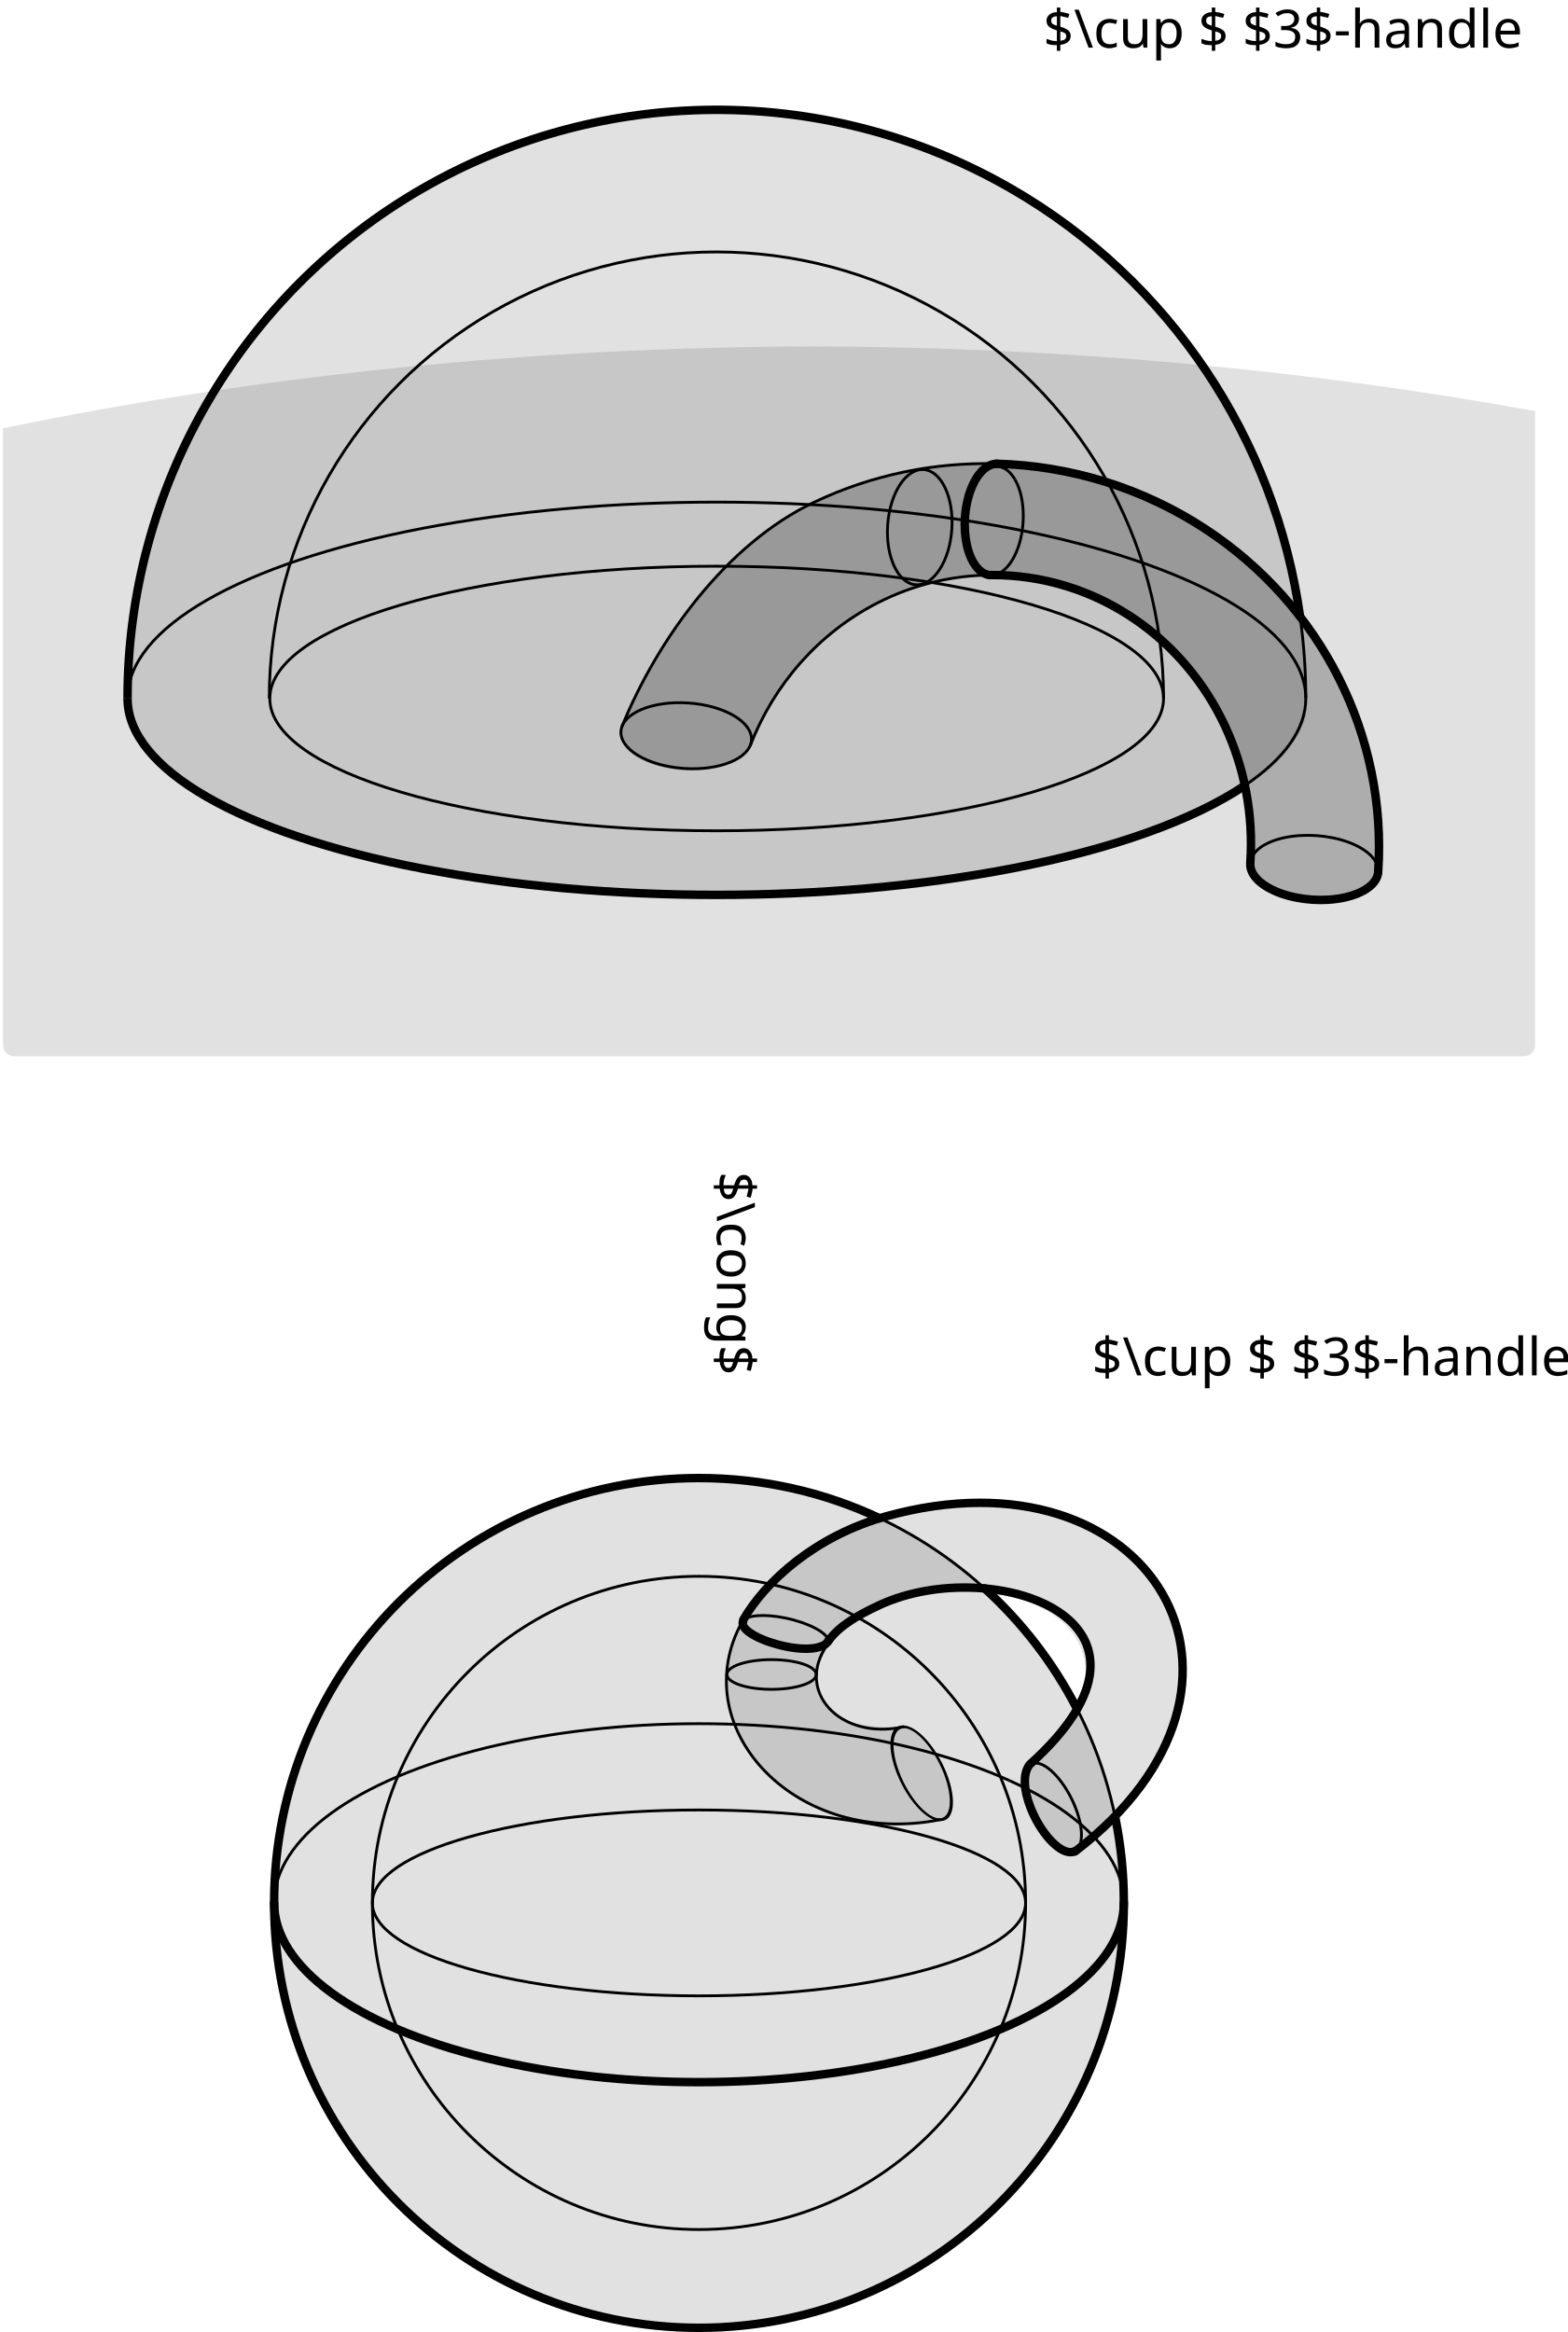
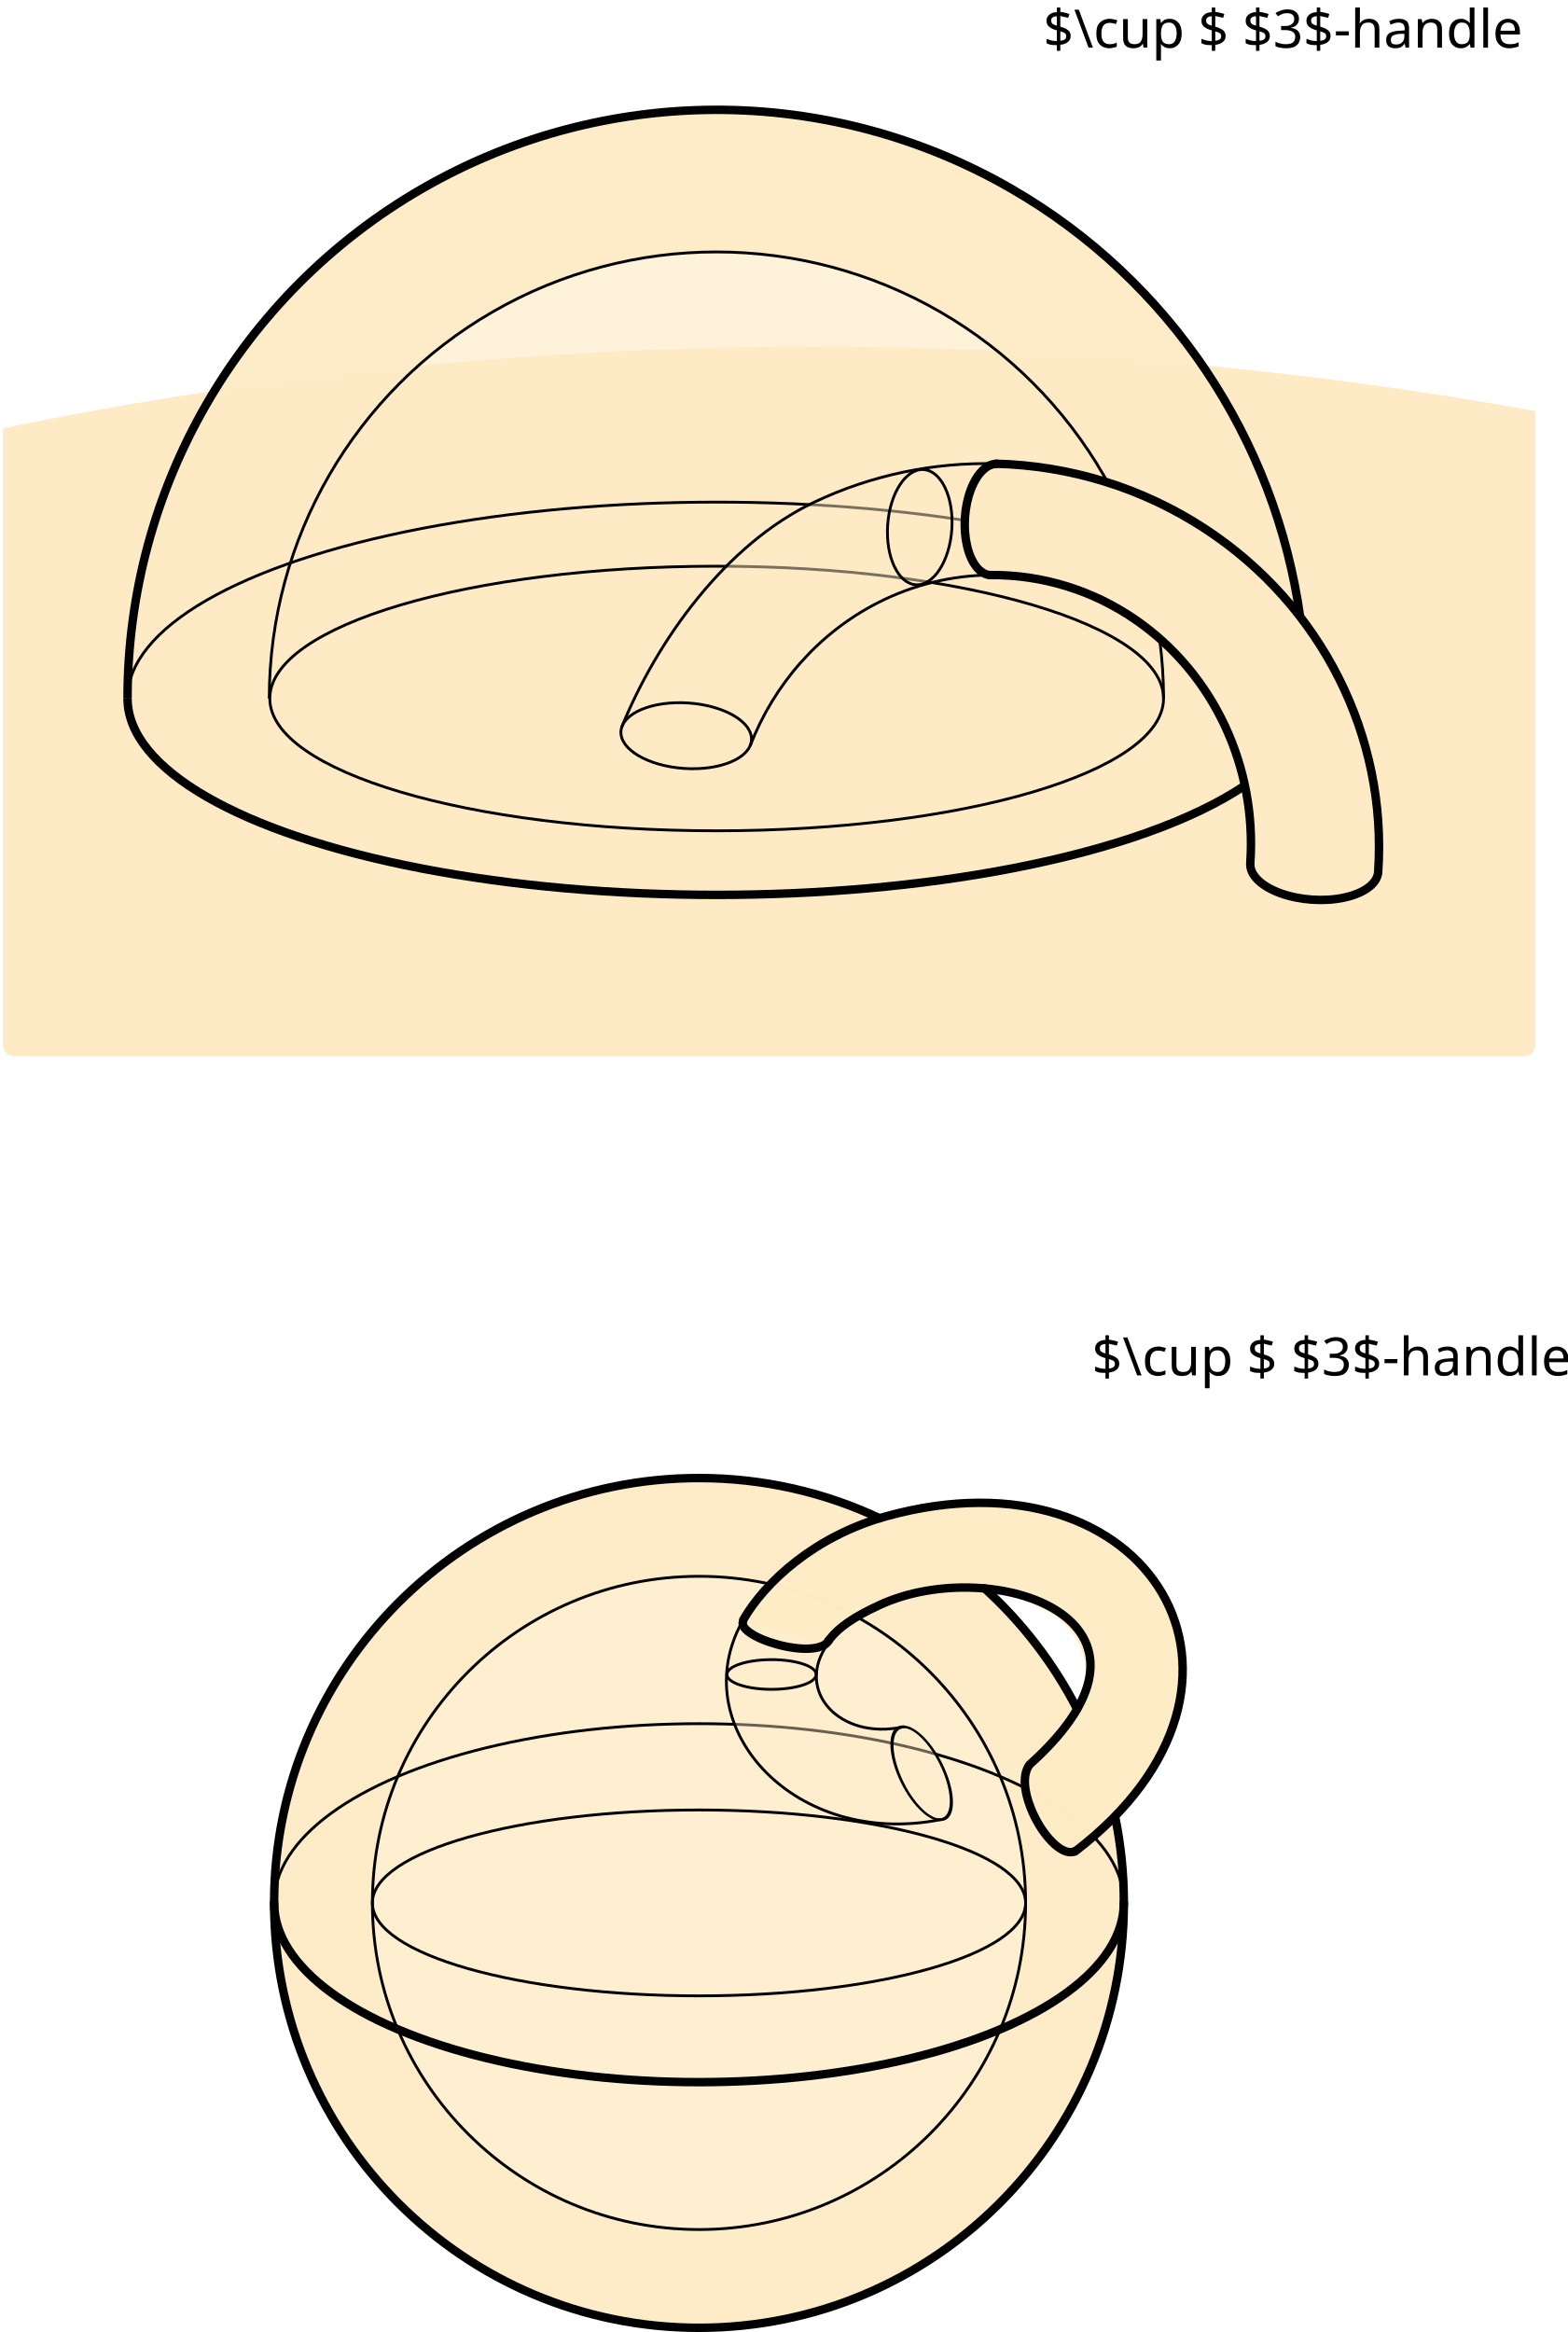
<svg xmlns="http://www.w3.org/2000/svg" width="78.083mm" height="116.18mm" viewBox="0 0 78.083 116.18" version="1.1" id="svg8">
  <defs id="defs2" />
  <g id="layer1" transform="translate(-26.72059,-183.4779)">
-     <path style="color:#000000;overflow:visible;opacity:1;vector-effect:none;fill:#000000;fill-opacity:0.12;stroke:none;stroke-width:0.14;stroke-linecap:round;stroke-linejoin:miter;stroke-miterlimit:4;stroke-dasharray:none;stroke-dashoffset:0;stroke-opacity:1;marker-start:none;marker-end:none" d="m 67.194,200.737 a 110.967,58.208 0 0 0 -40.324,4.081 v 30.723 c 0,0.311 0.25,0.561 0.561,0.561 h 75.209 c 0.311,0 0.562,-0.25 0.562,-0.561 v -31.583 a 110.967,58.208 0 0 0 -36.008,-3.221 z" id="path1408" />
-     <path style="color:#000000;overflow:visible;opacity:1;vector-effect:none;fill:#000000;fill-opacity:0.12;stroke:none;stroke-width:0.14;stroke-linecap:butt;stroke-linejoin:miter;stroke-miterlimit:4;stroke-dasharray:none;stroke-dashoffset:0;stroke-opacity:1;marker-start:none;marker-end:none" d="m 62.742,188.95 c -0.336,-0.004 -0.672,-0.001 -1.009,0.007 -4.916,0.116 -9.724,1.464 -13.983,3.921 -8.204,4.733 -13.561,13.093 -14.52,22.389 -0.014,0.982 -0.024,1.979 -0.024,3.01 -8e-6,5.403 13.141,9.784 29.351,9.784 15.32,0 27.896,-3.913 29.231,-8.903 -0.004,-0.293 -0.006,-0.584 -0.013,-0.881 -6e-5,-10.478 -5.594,-20.16 -14.676,-25.399 -4.374,-2.523 -9.32,-3.874 -14.359,-3.928 z" id="path972" />
+     <path style="color:#000000;overflow:visible;opacity:1;vector-effect:none;fill:#feebc6;fill-opacity:0.803;stroke:none;stroke-width:0.14;stroke-linecap:round;stroke-linejoin:miter;stroke-miterlimit:4;stroke-dasharray:none;stroke-dashoffset:0;stroke-opacity:1;marker-start:none;marker-end:none" d="m 61.578,257.114 a 21.167,21.167 0 0 0 -21.167,21.167 21.167,21.167 0 0 0 21.167,21.167 21.167,21.167 0 0 0 21.167,-21.167 21.167,21.167 0 0 0 -21.167,-21.167 z m 0,4.895 a 16.272,16.272 0 0 1 16.272,16.272 16.272,16.272 0 0 1 -16.272,16.272 16.272,16.272 0 0 1 -16.272,-16.272 16.272,16.272 0 0 1 16.272,-16.272 z" id="circle1096" />
+     <path style="color:#000000;overflow:visible;opacity:1;vector-effect:none;fill:#feebc6;fill-opacity:0.91;stroke:none;stroke-width:0.14;stroke-linecap:butt;stroke-linejoin:miter;stroke-miterlimit:4;stroke-dasharray:none;stroke-dashoffset:0;stroke-opacity:1;marker-start:none;marker-end:none" d="m 62.613,188.95 c -0.336,-0.004 -0.672,-0.001 -1.009,0.007 -4.916,0.116 -9.724,1.464 -13.983,3.921 -8.204,4.733 -13.561,13.093 -14.52,22.389 -0.014,0.982 -0.024,1.979 -0.024,3.01 0,5.403 13.141,9.784 29.351,9.784 15.32,0 27.896,-3.913 29.231,-8.903 -0.004,-0.293 -0.006,-0.584 -0.013,-0.881 -5.3e-5,-10.478 -5.594,-20.16 -14.676,-25.399 -4.374,-2.523 -9.32,-3.874 -14.359,-3.928 z m -0.33,7.08 c 3.846,0 7.692,0.994 11.138,2.981 6.893,3.974 11.139,11.318 11.139,19.267 a 22.263,6.591 0 0 1 -22.264,6.591 22.263,6.591 0 0 1 -22.263,-6.591 h -0.027 c 1.33e-4,-7.948 4.246,-15.292 11.138,-19.267 3.446,-1.987 7.292,-2.981 11.138,-2.981 z" id="path1037" />
+     <path style="color:#000000;overflow:visible;opacity:1;vector-effect:none;fill:#feebc6;fill-opacity:1;stroke:none;stroke-width:0.14;stroke-linecap:round;stroke-linejoin:miter;stroke-miterlimit:4;stroke-dasharray:none;stroke-dashoffset:0;stroke-opacity:1;marker-start:none;marker-end:none" d="m 67.194,200.737 a 110.967,58.208 0 0 0 -40.324,4.081 v 30.723 c 0,0.311 0.25,0.561 0.561,0.561 h 75.209 c 0.311,0 0.562,-0.25 0.562,-0.561 v -31.583 a 110.967,58.208 0 0 0 -36.008,-3.221 z" id="path1408" />
+     <path style="color:#000000;overflow:visible;opacity:1;vector-effect:none;fill:#feebc6;fill-opacity:0.639;stroke:none;stroke-width:0.14;stroke-linecap:butt;stroke-linejoin:miter;stroke-miterlimit:4;stroke-dasharray:none;stroke-dashoffset:0;stroke-opacity:1;marker-start:none;marker-end:none" d="m 62.742,188.95 c -0.336,-0.004 -0.672,-0.001 -1.009,0.007 -4.916,0.116 -9.724,1.464 -13.983,3.921 -8.204,4.733 -13.561,13.093 -14.52,22.389 -0.014,0.982 -0.024,1.979 -0.024,3.01 -8e-6,5.403 13.141,9.784 29.351,9.784 15.32,0 27.896,-3.913 29.231,-8.903 -0.004,-0.293 -0.006,-0.584 -0.013,-0.881 -6e-5,-10.478 -5.594,-20.16 -14.676,-25.399 -4.374,-2.523 -9.32,-3.874 -14.359,-3.928 z" id="path972" />
    <path style="color:#000000;overflow:visible;opacity:1;vector-effect:none;fill:none;fill-opacity:1;stroke:#000000;stroke-width:1.592;stroke-linecap:butt;stroke-linejoin:miter;stroke-miterlimit:4;stroke-dasharray:none;stroke-dashoffset:0;stroke-opacity:1;marker-start:none;marker-end:none" d="m 340.528,182.862 a 110.933,36.978 0 0 1 -43.878,15.569 110.933,36.978 0 0 1 -110.933,0 110.933,36.978 0 0 1 -55.466,-32.024" id="path1357" transform="matrix(0.2645833,0,0,0.2645833,-1.387251,174.2487)" />
    <path style="color:#000000;overflow:visible;opacity:1;vector-effect:none;fill:none;fill-opacity:1;stroke:#000000;stroke-width:0.531;stroke-linecap:butt;stroke-linejoin:miter;stroke-miterlimit:4;stroke-dasharray:none;stroke-dashoffset:0;stroke-opacity:1;marker-start:none;marker-end:none" d="m 352.117,166.408 a 110.933,36.978 0 0 1 -11.588,16.454" id="path816" transform="matrix(0.2645833,0,0,0.2645833,-1.387251,174.2487)" />
    <ellipse ry="6.591" rx="22.263" cy="218.277" cx="62.426" id="ellipse826" style="color:#000000;overflow:visible;opacity:1;vector-effect:none;fill:none;fill-opacity:1;stroke:#000000;stroke-width:0.14;stroke-linecap:butt;stroke-linejoin:miter;stroke-miterlimit:4;stroke-dasharray:none;stroke-dashoffset:0;stroke-opacity:1;marker-start:none;marker-end:none" />
    <path style="color:#000000;overflow:visible;opacity:1;vector-effect:none;fill:none;fill-opacity:1;stroke:#000000;stroke-width:0.14;stroke-linecap:butt;stroke-linejoin:miter;stroke-miterlimit:4;stroke-dasharray:none;stroke-dashoffset:0;stroke-opacity:1;marker-start:none;marker-end:none" d="m 40.136,218.277 c 1.4e-4,-7.948 4.246,-15.292 11.138,-19.267 6.892,-3.974 15.384,-3.974 22.277,0 6.893,3.974 11.139,11.318 11.139,19.267" id="path1082" />
    <path style="color:#000000;overflow:visible;opacity:1;vector-effect:none;fill:none;fill-opacity:1;stroke:#000000;stroke-width:1.592;stroke-linecap:butt;stroke-linejoin:miter;stroke-miterlimit:4;stroke-dasharray:none;stroke-dashoffset:0;stroke-opacity:1;marker-start:none;marker-end:none" d="M 351.076,151.251 C 346.437,117.638 326.541,87.657 296.649,70.412 279.016,60.239 258.921,55.112 238.566,55.592 c -18.58,0.439 -36.752,5.535 -52.848,14.82 -34.323,19.801 -55.467,56.394 -55.467,95.996" id="path1378" transform="matrix(0.2645833,0,0,0.2645833,-1.387251,174.2487)" />
    <path style="color:#000000;overflow:visible;opacity:1;vector-effect:none;fill:none;fill-opacity:1;stroke:#000000;stroke-width:0.531;stroke-linecap:butt;stroke-linejoin:miter;stroke-miterlimit:4;stroke-dasharray:none;stroke-dashoffset:0;stroke-opacity:1;marker-start:none;marker-end:none" d="m 352.116,166.408 c -1e-5,-5.112 -0.352,-10.175 -1.04,-15.157" id="path828" transform="matrix(0.2645833,0,0,0.2645833,-1.387251,174.2487)" />
    <path cx="88.805" cy="237.922" rx="29.351" ry="9.784" id="path1100" style="color:#000000;overflow:visible;opacity:1;vector-effect:none;fill:none;fill-opacity:1;stroke:#000000;stroke-width:0.14;stroke-linecap:butt;stroke-linejoin:miter;stroke-miterlimit:4;stroke-dasharray:none;stroke-dashoffset:0;stroke-opacity:1;marker-start:none;marker-end:none" d="" />
    <path d="m -33.075,-218.277 a 29.351,9.784 0 0 1 -14.675,8.473 29.351,9.784 0 0 1 -29.351,0 29.351,9.784 0 0 1 -14.675,-8.473" id="path1102" style="color:#000000;overflow:visible;opacity:1;vector-effect:none;fill:none;fill-opacity:1;stroke:#000000;stroke-width:0.14;stroke-linecap:butt;stroke-linejoin:miter;stroke-miterlimit:4;stroke-dasharray:none;stroke-dashoffset:0;stroke-opacity:1;marker-start:none;marker-end:none" transform="scale(-1)" />
    <g transform="rotate(3.906494,773.0147,-930.9683)" id="g1245">
-       <path d="m 144.197,266.259 c 0.968,-3.136 3.027,-5.846 5.851,-7.541 4.003,-2.403 8.935,-2.403 12.938,0 4.003,2.403 6.469,6.844 6.469,11.65 0.615,2.664 6.359,1.858 6.386,0.029 0,-6.793 -3.721,-13.071 -9.762,-16.468 -6.041,-3.397 -13.484,-3.397 -19.524,0 -4.262,2.396 -7.369,7.608 -8.829,12.041 -0.223,1.798 5.079,2.636 6.472,0.289 z" style="color:#000000;overflow:visible;opacity:1;vector-effect:none;fill:#000000;fill-opacity:0.232;stroke:none;stroke-width:0.14;stroke-linecap:butt;stroke-linejoin:miter;stroke-miterlimit:4;stroke-dasharray:none;stroke-dashoffset:0;stroke-opacity:1;marker-start:none;marker-end:none" id="path1241" />
+       <path style="color:#000000;overflow:visible;opacity:1;vector-effect:none;fill:#feebc6;fill-opacity:0.476;stroke:none;stroke-width:0.531;stroke-linecap:butt;stroke-linejoin:miter;stroke-miterlimit:4;stroke-dasharray:none;stroke-dashoffset:0;stroke-opacity:1;marker-start:none;marker-end:none" d="M 187.378 87.312 C 175.775 87.042 164.088 89.435 153.316 94.56 C 136.63 102.498 123.571 121.349 116.922 137.69 C 115.619 144.411 135.394 148.937 141.251 140.446 L 141.251 140.446 C 145.709 128.868 154.171 119.181 165.256 113.516 C 172.002 110.068 179.279 108.335 186.534 108.278 " id="path1019" transform="matrix(0.2639686,-0.01802563,0.01802563,0.2639686,104.38,231.7324)" />
+       <path style="color:#000000;overflow:visible;opacity:1;vector-effect:none;fill:#feebc6;fill-opacity:1;stroke:none;stroke-width:0.531;stroke-linecap:butt;stroke-linejoin:miter;stroke-miterlimit:4;stroke-dasharray:none;stroke-dashoffset:0;stroke-opacity:1;marker-start:none;marker-end:none" d="m 186.534,108.278 c 9.643,-0.076 19.247,2.81 27.508,8.57 14.476,10.092 22.631,27.474 21.393,45.597 1.634,10.204 23.5,8.643 24.072,1.752 1.749,-25.616 -10.666,-50.245 -32.57,-64.609 -11.929,-7.822 -25.684,-11.953 -39.56,-12.276 -10.2,9.65 -4.195,14.952 -0.843,20.966 z" id="path1241" transform="matrix(0.2639686,-0.01802563,0.01802563,0.2639686,104.38,231.7324)" />
      <ellipse style="color:#000000;overflow:visible;opacity:1;vector-effect:none;fill:none;fill-opacity:1;stroke:#000000;stroke-width:0.14;stroke-linecap:butt;stroke-linejoin:miter;stroke-miterlimit:4;stroke-dasharray:none;stroke-dashoffset:0;stroke-opacity:1;marker-start:none;marker-end:none" id="ellipse1237" cx="140.985" cy="265.971" rx="3.259" ry="1.634" />
      <path id="ellipse1239" style="color:#000000;overflow:visible;opacity:1;vector-effect:none;fill:none;fill-opacity:1;stroke:#000000;stroke-width:0.421;stroke-linecap:butt;stroke-linejoin:miter;stroke-miterlimit:4;stroke-dasharray:none;stroke-dashoffset:0;stroke-opacity:1;marker-start:none;marker-end:none" d="m 175.842,270.397 a 3.193,1.6 0 0 1 -1.596,1.385 3.193,1.6 0 0 1 -3.193,0 3.193,1.6 0 0 1 -1.596,-1.385" />
      <path style="color:#000000;overflow:visible;opacity:1;vector-effect:none;fill:none;fill-opacity:1;stroke:#000000;stroke-width:0.531;stroke-linecap:butt;stroke-linejoin:miter;stroke-miterlimit:4;stroke-dasharray:none;stroke-dashoffset:0;stroke-opacity:1;marker-start:none;marker-end:none" d="m 583.589,199.124 c -11.67,0.49 -23.248,3.677 -33.713,9.562 -16.107,9.057 -27.74,27.914 -33.261,44.669" id="path1262" transform="matrix(0.2645833,0,0,0.2645833,1.066856,198.7147)" />
      <path style="color:#000000;overflow:visible;opacity:1;vector-effect:none;fill:none;fill-opacity:1;stroke:#000000;stroke-width:1.592;stroke-linecap:round;stroke-linejoin:miter;stroke-miterlimit:4;stroke-dasharray:none;stroke-dashoffset:0;stroke-opacity:1;marker-start:none;marker-end:none" d="m 660.566,270.926 c 0,-25.676 -14.065,-49.402 -36.896,-62.24 -12.367,-6.954 -26.288,-10.141 -40.08,-9.562" id="path1260" transform="matrix(0.2645833,0,0,0.2645833,1.066856,198.7147)" />
      <path style="color:#000000;overflow:visible;opacity:1;vector-effect:none;fill:none;fill-opacity:1;stroke:#000000;stroke-width:1.592;stroke-linecap:round;stroke-linejoin:miter;stroke-miterlimit:4;stroke-dasharray:none;stroke-dashoffset:0;stroke-opacity:1;marker-start:none;marker-end:none" d="m 583.941,220.11 c 9.62,-0.735 19.402,1.49 28.039,6.675 15.13,9.083 24.45,25.868 24.45,44.033" id="path1258" transform="matrix(0.2645833,0,0,0.2645833,1.066856,198.7147)" />
      <path style="color:#000000;overflow:visible;opacity:1;vector-effect:none;fill:none;fill-opacity:1;stroke:#000000;stroke-width:0.531;stroke-linecap:butt;stroke-linejoin:miter;stroke-miterlimit:4;stroke-dasharray:none;stroke-dashoffset:0;stroke-opacity:1;marker-start:none;marker-end:none" d="m 540.966,255.287 c 3.658,-11.854 11.441,-22.095 22.114,-28.502 6.492,-3.897 13.631,-6.122 20.861,-6.675" id="path1243" transform="matrix(0.2645833,0,0,0.2645833,1.066856,198.7147)" />
-       <path d="m -169.456,-270.397 a 3.193,1.6 0 0 1 -1.596,1.385 3.193,1.6 0 0 1 -3.193,0 3.193,1.6 0 0 1 -1.596,-1.385" style="color:#000000;overflow:visible;opacity:1;vector-effect:none;fill:none;fill-opacity:1;stroke:#000000;stroke-width:0.14;stroke-linecap:butt;stroke-linejoin:miter;stroke-miterlimit:4;stroke-dasharray:none;stroke-dashoffset:0;stroke-opacity:1;marker-start:none;marker-end:none" id="path1344" transform="scale(-1)" />
    </g>
-     <ellipse ry="2.713" rx="1.45" cy="203.744" cx="90.334" id="ellipse1247" style="color:#000000;overflow:visible;opacity:1;vector-effect:none;fill:none;fill-opacity:1;stroke:#000000;stroke-width:0.14;stroke-linecap:butt;stroke-linejoin:miter;stroke-miterlimit:4;stroke-dasharray:none;stroke-dashoffset:0;stroke-opacity:1;marker-start:none;marker-end:none" transform="rotate(3.906494)" />
+     <path id="ellipse1247" style="color:#000000;overflow:visible;opacity:1;vector-effect:none;fill:none;fill-opacity:1;stroke:#000000;stroke-width:0.14;stroke-linecap:butt;stroke-linejoin:miter;stroke-miterlimit:4;stroke-dasharray:none;stroke-dashoffset:0;stroke-opacity:1;marker-start:none;marker-end:none" transform="rotate(3.906494)" d="m 90.709,206.365 a 1.45,2.713 0 0 1 -1.486,-0.877 1.45,2.713 0 0 1 -0.203,-2.89 1.45,2.713 0 0 1 1.314,-1.566" />
    <ellipse style="color:#000000;overflow:visible;opacity:1;vector-effect:none;fill:none;fill-opacity:1;stroke:#000000;stroke-width:0.14;stroke-linecap:butt;stroke-linejoin:miter;stroke-miterlimit:4;stroke-dasharray:none;stroke-dashoffset:0;stroke-opacity:1;marker-start:none;marker-end:none" id="ellipse1249" cx="86.664" cy="204.312" rx="1.602" ry="2.876" transform="rotate(3.906494)" />
    <path transform="matrix(0.997562,0.06978501,-0.06651072,0.9977857,0,0)" style="color:#000000;overflow:visible;opacity:1;vector-effect:none;fill:none;fill-opacity:1;stroke:#000000;stroke-width:0.421;stroke-linecap:butt;stroke-linejoin:miter;stroke-miterlimit:4;stroke-dasharray:none;stroke-dashoffset:0;stroke-opacity:1;marker-start:none;marker-end:none" id="ellipse1388" d="m 89.999,206.308 a 1.45,2.779 0 0 1 -1.256,-1.389 1.45,2.779 0 0 1 0,-2.779 1.45,2.779 0 0 1 1.256,-1.389" />
    <text id="text1430" xml:space="preserve" style="font-size:2.646px;font-family:'Iosevka Term';-inkscape-font-specification:'Iosevka Term, Normal';fill:#000000;fill-opacity:1;stroke:none;stroke-width:0.265" x="78.705" y="185.854">
      <tspan id="tspan1428" x="78.705" y="185.854" style="stroke-width:0.265">$\cup $ $3$-handle</tspan>
    </text>
-     <circle style="color:#000000;overflow:visible;opacity:1;vector-effect:none;fill:black;fill-opacity:0.12;stroke:black;stroke-width:0.14;stroke-linecap:round;stroke-linejoin:miter;stroke-miterlimit:4;stroke-dasharray:none;stroke-dashoffset:0;stroke-opacity:1;marker-start:none;marker-end:none" id="path1442" cx="-61.545" cy="278.281" r="21.167" transform="scale(-1,1)" />
+     <circle style="color:#000000;overflow:visible;opacity:1;vector-effect:none;fill:#feebc6;fill-opacity:0.803;stroke:none;stroke-width:0.14;stroke-linecap:round;stroke-linejoin:miter;stroke-miterlimit:4;stroke-dasharray:none;stroke-dashoffset:0;stroke-opacity:1;marker-start:none;marker-end:none" id="path1442" cx="-61.545" cy="278.281" r="21.167" transform="scale(-1,1)" />
    <circle transform="scale(-1,1)" r="16.272" cy="278.281" cx="-61.545" id="circle1460" style="color:#000000;overflow:visible;opacity:1;vector-effect:none;fill:none;fill-opacity:1;stroke:#000000;stroke-width:0.14;stroke-linecap:round;stroke-linejoin:miter;stroke-miterlimit:4;stroke-dasharray:none;stroke-dashoffset:0;stroke-opacity:1;marker-start:none;marker-end:none" />
    <ellipse style="color:#000000;overflow:visible;opacity:1;vector-effect:none;fill:none;fill-opacity:1;stroke:#000000;stroke-width:0.14;stroke-linecap:round;stroke-linejoin:miter;stroke-miterlimit:4;stroke-dasharray:none;stroke-dashoffset:0;stroke-opacity:1;marker-start:none;marker-end:none" id="circle1470" cx="-61.545" cy="278.281" transform="scale(-1,1)" rx="16.272" ry="4.63" />
    <path id="circle1472" style="color:#000000;overflow:visible;opacity:1;vector-effect:none;fill:none;fill-opacity:1;stroke:#000000;stroke-width:0.421;stroke-linecap:round;stroke-linejoin:miter;stroke-miterlimit:4;stroke-dasharray:none;stroke-dashoffset:0;stroke-opacity:1;marker-start:none;marker-end:none" d="m 82.711,278.281 a 21.167,8.93 0 0 1 -10.583,7.733 21.167,8.93 0 0 1 -21.167,0 21.167,8.93 0 0 1 -10.583,-7.733" />
    <path d="m -40.378,-278.281 a 21.167,8.93 0 0 1 -10.583,7.733 21.167,8.93 0 0 1 -21.167,0 21.167,8.93 0 0 1 -10.583,-7.733" style="color:#000000;overflow:visible;opacity:1;vector-effect:none;fill:none;fill-opacity:1;stroke:#000000;stroke-width:0.14;stroke-linecap:round;stroke-linejoin:miter;stroke-miterlimit:4;stroke-dasharray:none;stroke-dashoffset:0;stroke-opacity:1;marker-start:none;marker-end:none" id="path1474" transform="scale(-1)" />
    <text y="252" x="81.126" style="font-size:2.646px;font-family:'Iosevka Term';-inkscape-font-specification:'Iosevka Term, Normal';fill:#000000;fill-opacity:1;stroke:none;stroke-width:0.265" xml:space="preserve" id="text1538">
      <tspan style="stroke-width:0.265" y="252" x="81.126" id="tspan1536">$\cup $ $3$-handle</tspan>
-     </text>
-     <text id="text1542" xml:space="preserve" style="font-size:2.646px;font-family:'Iosevka Term';-inkscape-font-specification:'Iosevka Term, Normal';fill:#000000;fill-opacity:1;stroke:none;stroke-width:0.265" x="241.855" y="-62.435" transform="rotate(90)">
-       <tspan id="tspan1540" x="241.855" y="-62.435" style="stroke-width:0.265">$\cong$</tspan>
    </text>
    <ellipse transform="matrix(1,0,0.3650793,0.9309764,0,0)" ry="2.487" rx="1.169" cy="291.272" cx="11.943" id="ellipse1605" style="color:#000000;overflow:visible;opacity:1;vector-effect:none;fill:none;fill-opacity:1;stroke:#000000;stroke-width:0.146;stroke-linecap:round;stroke-linejoin:miter;stroke-miterlimit:4;stroke-dasharray:none;stroke-dashoffset:0;stroke-opacity:1;marker-start:none;marker-end:none" />
    <ellipse style="color:#000000;overflow:visible;opacity:1;vector-effect:none;fill:none;fill-opacity:1;stroke:#000000;stroke-width:0.437;stroke-linecap:round;stroke-linejoin:miter;stroke-miterlimit:4;stroke-dasharray:none;stroke-dashoffset:0;stroke-opacity:1;marker-start:none;marker-end:none" id="ellipse1607" cx="17.607" cy="293.181" rx="1.169" ry="2.487" transform="matrix(1,0,0.3650793,0.9309764,0,0)" />
    <path id="path1609" d="m 117.373,268.852 c -4.097,0.902 -6.731,-3.519 -1.167,-6.077 5.564,-2.558 14.953,0.64 7.528,7.854" style="color:#000000;overflow:visible;opacity:1;vector-effect:none;fill:none;fill-opacity:1;stroke:#000000;stroke-width:0.14;stroke-linecap:round;stroke-linejoin:miter;stroke-miterlimit:4;stroke-dasharray:none;stroke-dashoffset:0;stroke-opacity:1;marker-start:none;marker-end:none" />
    <path id="path1611" d="m 119.188,273.483 c -7.185,1.398 -12.555,-4.464 -9.986,-9.611 0.97,-1.943 3.534,-4.465 7.331,-5.513 13.122,-3.621 19.988,8.507 9.016,16.901" style="color:#000000;overflow:visible;opacity:1;vector-effect:none;fill:none;fill-opacity:1;stroke:#000000;stroke-width:0.14;stroke-linecap:round;stroke-linejoin:miter;stroke-miterlimit:4;stroke-dasharray:none;stroke-dashoffset:0;stroke-opacity:1;marker-start:none;marker-end:none" />
    <ellipse ry="0.74" rx="2.224" cy="266.246" cx="110.8" id="ellipse1613" style="color:#000000;overflow:visible;opacity:1;vector-effect:none;fill:none;fill-opacity:1;stroke:#000000;stroke-width:0.14;stroke-linecap:round;stroke-linejoin:miter;stroke-miterlimit:4;stroke-dasharray:none;stroke-dashoffset:0;stroke-opacity:1;marker-start:none;marker-end:none" />
    <ellipse transform="matrix(0.9841814,0.1771637,0,1,0,0)" style="color:#000000;overflow:visible;opacity:1;vector-effect:none;fill:none;fill-opacity:1;stroke:#000000;stroke-width:0.142;stroke-linecap:round;stroke-linejoin:miter;stroke-miterlimit:4;stroke-dasharray:none;stroke-dashoffset:0;stroke-opacity:1;marker-start:none;marker-end:none" id="ellipse1615" cx="113.304" cy="244.006" rx="2.218" ry="0.725" />
    <g id="g1682" transform="translate(0,-61.178)">
-       <path id="path1662" d="m 78.093,332.463 c 5.29,-3.973 2.731,-9.976 -6.567,-8.188 -3.963,0.762 -6.938,6.751 0.206,6.411 2.026,0.466 3.247,4.637 1.816,4.63 -5.338,1.088 -10.91,-2.392 -10.612,-7.237 0.431,-3.9 4.185,-9.073 14.287,-8.544 8.373,1.802 10.083,8.445 6.482,13.957 l -3.422,3.403 c -1.811,-0.141 -3.193,-2.467 -2.19,-4.432 z" style="color:#000000;overflow:visible;opacity:1;vector-effect:none;fill:#000000;fill-opacity:0.12;stroke:none;stroke-width:0.421;stroke-linecap:round;stroke-linejoin:miter;stroke-miterlimit:4;stroke-dasharray:none;stroke-dashoffset:0;stroke-opacity:1;marker-start:none;marker-end:none" />
+       <path style="color:#000000;overflow:visible;opacity:1;vector-effect:none;fill:#feebc6;fill-opacity:0.992;stroke:none;stroke-width:1.592;stroke-linecap:round;stroke-linejoin:miter;stroke-miterlimit:4;stroke-dasharray:none;stroke-dashoffset:0;stroke-opacity:1;marker-start:none;marker-end:none" d="M 139.679 305.6 C 145.539 293.285 160.727 281.426 190.875 283.006 C 222.52 289.817 228.986 314.926 215.375 335.756 L 202.441 348.617 C 195.596 348.083 190.373 339.293 194.164 331.867 L 194.164 331.867 C 214.159 316.852 204.487 294.162 169.343 300.92 C 163.957 301.956 159.054 305.546 156.238 309.659 " id="path998" transform="matrix(0.2645833,0,0,0.2645833,26.72059,244.6559)" />
+       <path style="color:#000000;overflow:visible;opacity:1;vector-effect:none;fill:#feebc6;fill-opacity:0.409;stroke:none;stroke-width:1.592;stroke-linecap:round;stroke-linejoin:miter;stroke-miterlimit:4;stroke-dasharray:none;stroke-dashoffset:0;stroke-opacity:1;marker-start:none;marker-end:none" d="M 156.238 309.659 C 151.223 316.986 152.829 325.973 170.122 325.15 C 177.781 326.912 182.393 342.675 176.985 342.651 C 156.811 346.763 135.749 333.609 136.875 315.299 C 137.218 312.197 138.117 308.882 139.679 305.6 " id="path1662" transform="matrix(0.2645833,0,0,0.2645833,26.72059,244.6559)" />
      <ellipse transform="matrix(1,0,0.3650793,0.9309764,0,0)" ry="2.487" rx="1.169" cy="357.689" cx="-57.945" id="path1500" style="color:#000000;overflow:visible;opacity:1;vector-effect:none;fill:none;fill-opacity:1;stroke:#000000;stroke-width:0.146;stroke-linecap:round;stroke-linejoin:miter;stroke-miterlimit:4;stroke-dasharray:none;stroke-dashoffset:0;stroke-opacity:1;marker-start:none;marker-end:none" />
-       <path style="color:#000000;overflow:visible;opacity:1;vector-effect:none;fill:none;fill-opacity:1;stroke:black;stroke-width:0.531;stroke-linecap:round;stroke-linejoin:miter;stroke-miterlimit:4;stroke-dasharray:none;stroke-dashoffset:0;stroke-opacity:1;marker-start:none;marker-end:none" d="M 193.571 332.684 A 9.175 3.872 63.568 0 1 194.997 331.973 A 9.175 3.872 63.568 0 1 202.514 340.368 L 202.514 340.368 A 9.175 3.872 63.568 0 1 202.326 348.603 " id="path878" transform="matrix(0.2645833,0,0,0.2645833,26.72059,244.6559)" />
      <path id="path1623" style="color:#000000;overflow:visible;opacity:1;vector-effect:none;fill:none;fill-opacity:1;stroke:#000000;stroke-width:0.421;stroke-linecap:round;stroke-linejoin:miter;stroke-miterlimit:4;stroke-dasharray:none;stroke-dashoffset:0;stroke-opacity:1;marker-start:none;marker-end:none" d="m 67.987,326.414 c 0.496,-0.69 1.312,-1.224 2.578,-1.806 5.564,-2.558 15.517,0.729 7.45,7.962 -0.346,0.463 -0.296,1.26 0.049,2.141 0.48,1.227 1.371,2.221 1.989,2.221 0.073,0 0.14,-0.014 0.2,-0.042" />
      <path id="path1512" d="m 71.732,330.685 c -3.164,0.697 -5.456,-1.783 -3.771,-4.126" style="color:#000000;overflow:visible;opacity:1;vector-effect:none;fill:none;fill-opacity:1;stroke:#000000;stroke-width:0.14;stroke-linecap:round;stroke-linejoin:miter;stroke-miterlimit:4;stroke-dasharray:none;stroke-dashoffset:0;stroke-opacity:1;marker-start:none;marker-end:none" />
      <path id="path1626" d="m 63.753,325.35 c 1.09,-1.885 3.57,-4.173 7.14,-5.158 13.122,-3.621 20.362,8.309 9.39,16.703" style="color:#000000;overflow:visible;opacity:1;vector-effect:none;fill:none;fill-opacity:1;stroke:#000000;stroke-width:0.421;stroke-linecap:round;stroke-linejoin:miter;stroke-miterlimit:4;stroke-dasharray:none;stroke-dashoffset:0;stroke-opacity:1;marker-start:none;marker-end:none" />
      <path id="path1514" d="m 73.548,335.316 c -7.185,1.398 -12.555,-4.464 -9.986,-9.611 0.058,-0.116 0.122,-0.235 0.191,-0.355" style="color:#000000;overflow:visible;opacity:1;vector-effect:none;fill:none;fill-opacity:1;stroke:#000000;stroke-width:0.14;stroke-linecap:round;stroke-linejoin:miter;stroke-miterlimit:4;stroke-dasharray:none;stroke-dashoffset:0;stroke-opacity:1;marker-start:none;marker-end:none" />
      <ellipse ry="0.74" rx="2.224" cy="328.079" cx="65.16" id="path1577" style="color:#000000;overflow:visible;opacity:1;vector-effect:none;fill:none;fill-opacity:1;stroke:#000000;stroke-width:0.14;stroke-linecap:round;stroke-linejoin:miter;stroke-miterlimit:4;stroke-dasharray:none;stroke-dashoffset:0;stroke-opacity:1;marker-start:none;marker-end:none" />
      <path style="color:#000000;overflow:visible;opacity:1;vector-effect:none;fill:none;fill-opacity:1;stroke:#000000;stroke-width:1.592;stroke-linecap:round;stroke-linejoin:miter;stroke-miterlimit:4;stroke-dasharray:none;stroke-dashoffset:0;stroke-opacity:1;marker-start:none;marker-end:none" d="m 155.966,308.961 c 8.5e-4,0.016 0.001,0.032 0.001,0.048 v 0 c -0.791,1.339 -3.765,1.896 -8.061,1.001 -4.451,-0.927 -8.061,-2.864 -8.061,-4.339 0,-0.128 0.028,-0.251 0.084,-0.366" id="path892" transform="matrix(0.2645833,0,0,0.2645833,26.72059,244.6559)" />
-       <path style="color:#000000;overflow:visible;opacity:1;vector-effect:none;fill:none;fill-opacity:1;stroke:black;stroke-width:0.531;stroke-linecap:round;stroke-linejoin:miter;stroke-miterlimit:4;stroke-dasharray:none;stroke-dashoffset:0;stroke-opacity:1;marker-start:none;marker-end:none" d="M 139.928 305.305 A 8.252 2.608 13.019 0 1 147.906 304.67 A 8.252 2.608 13.019 0 1 155.966 308.961 " id="ellipse1603" transform="matrix(0.2645833,0,0,0.2645833,26.72059,244.6559)" />
    </g>
    <path style="color:#000000;overflow:visible;opacity:1;vector-effect:none;fill:none;fill-opacity:1;stroke:#000000;stroke-width:0.421;stroke-linecap:round;stroke-linejoin:miter;stroke-miterlimit:4;stroke-dasharray:none;stroke-dashoffset:0;stroke-opacity:1;marker-start:none;marker-end:none" d="m 70.542,259.116 c -2.73,-1.284 -5.78,-2.002 -8.997,-2.002 -11.69,0 -21.167,9.477 -21.167,21.167 3e-6,11.69 9.477,21.167 21.167,21.167 11.69,0 21.167,-9.477 21.167,-21.167 0,-1.447 -0.145,-2.861 -0.422,-4.227 m -1.908,-5.437 c -1.168,-2.271 -2.734,-4.304 -4.607,-6.006" id="circle1692" />
  </g>
</svg>
